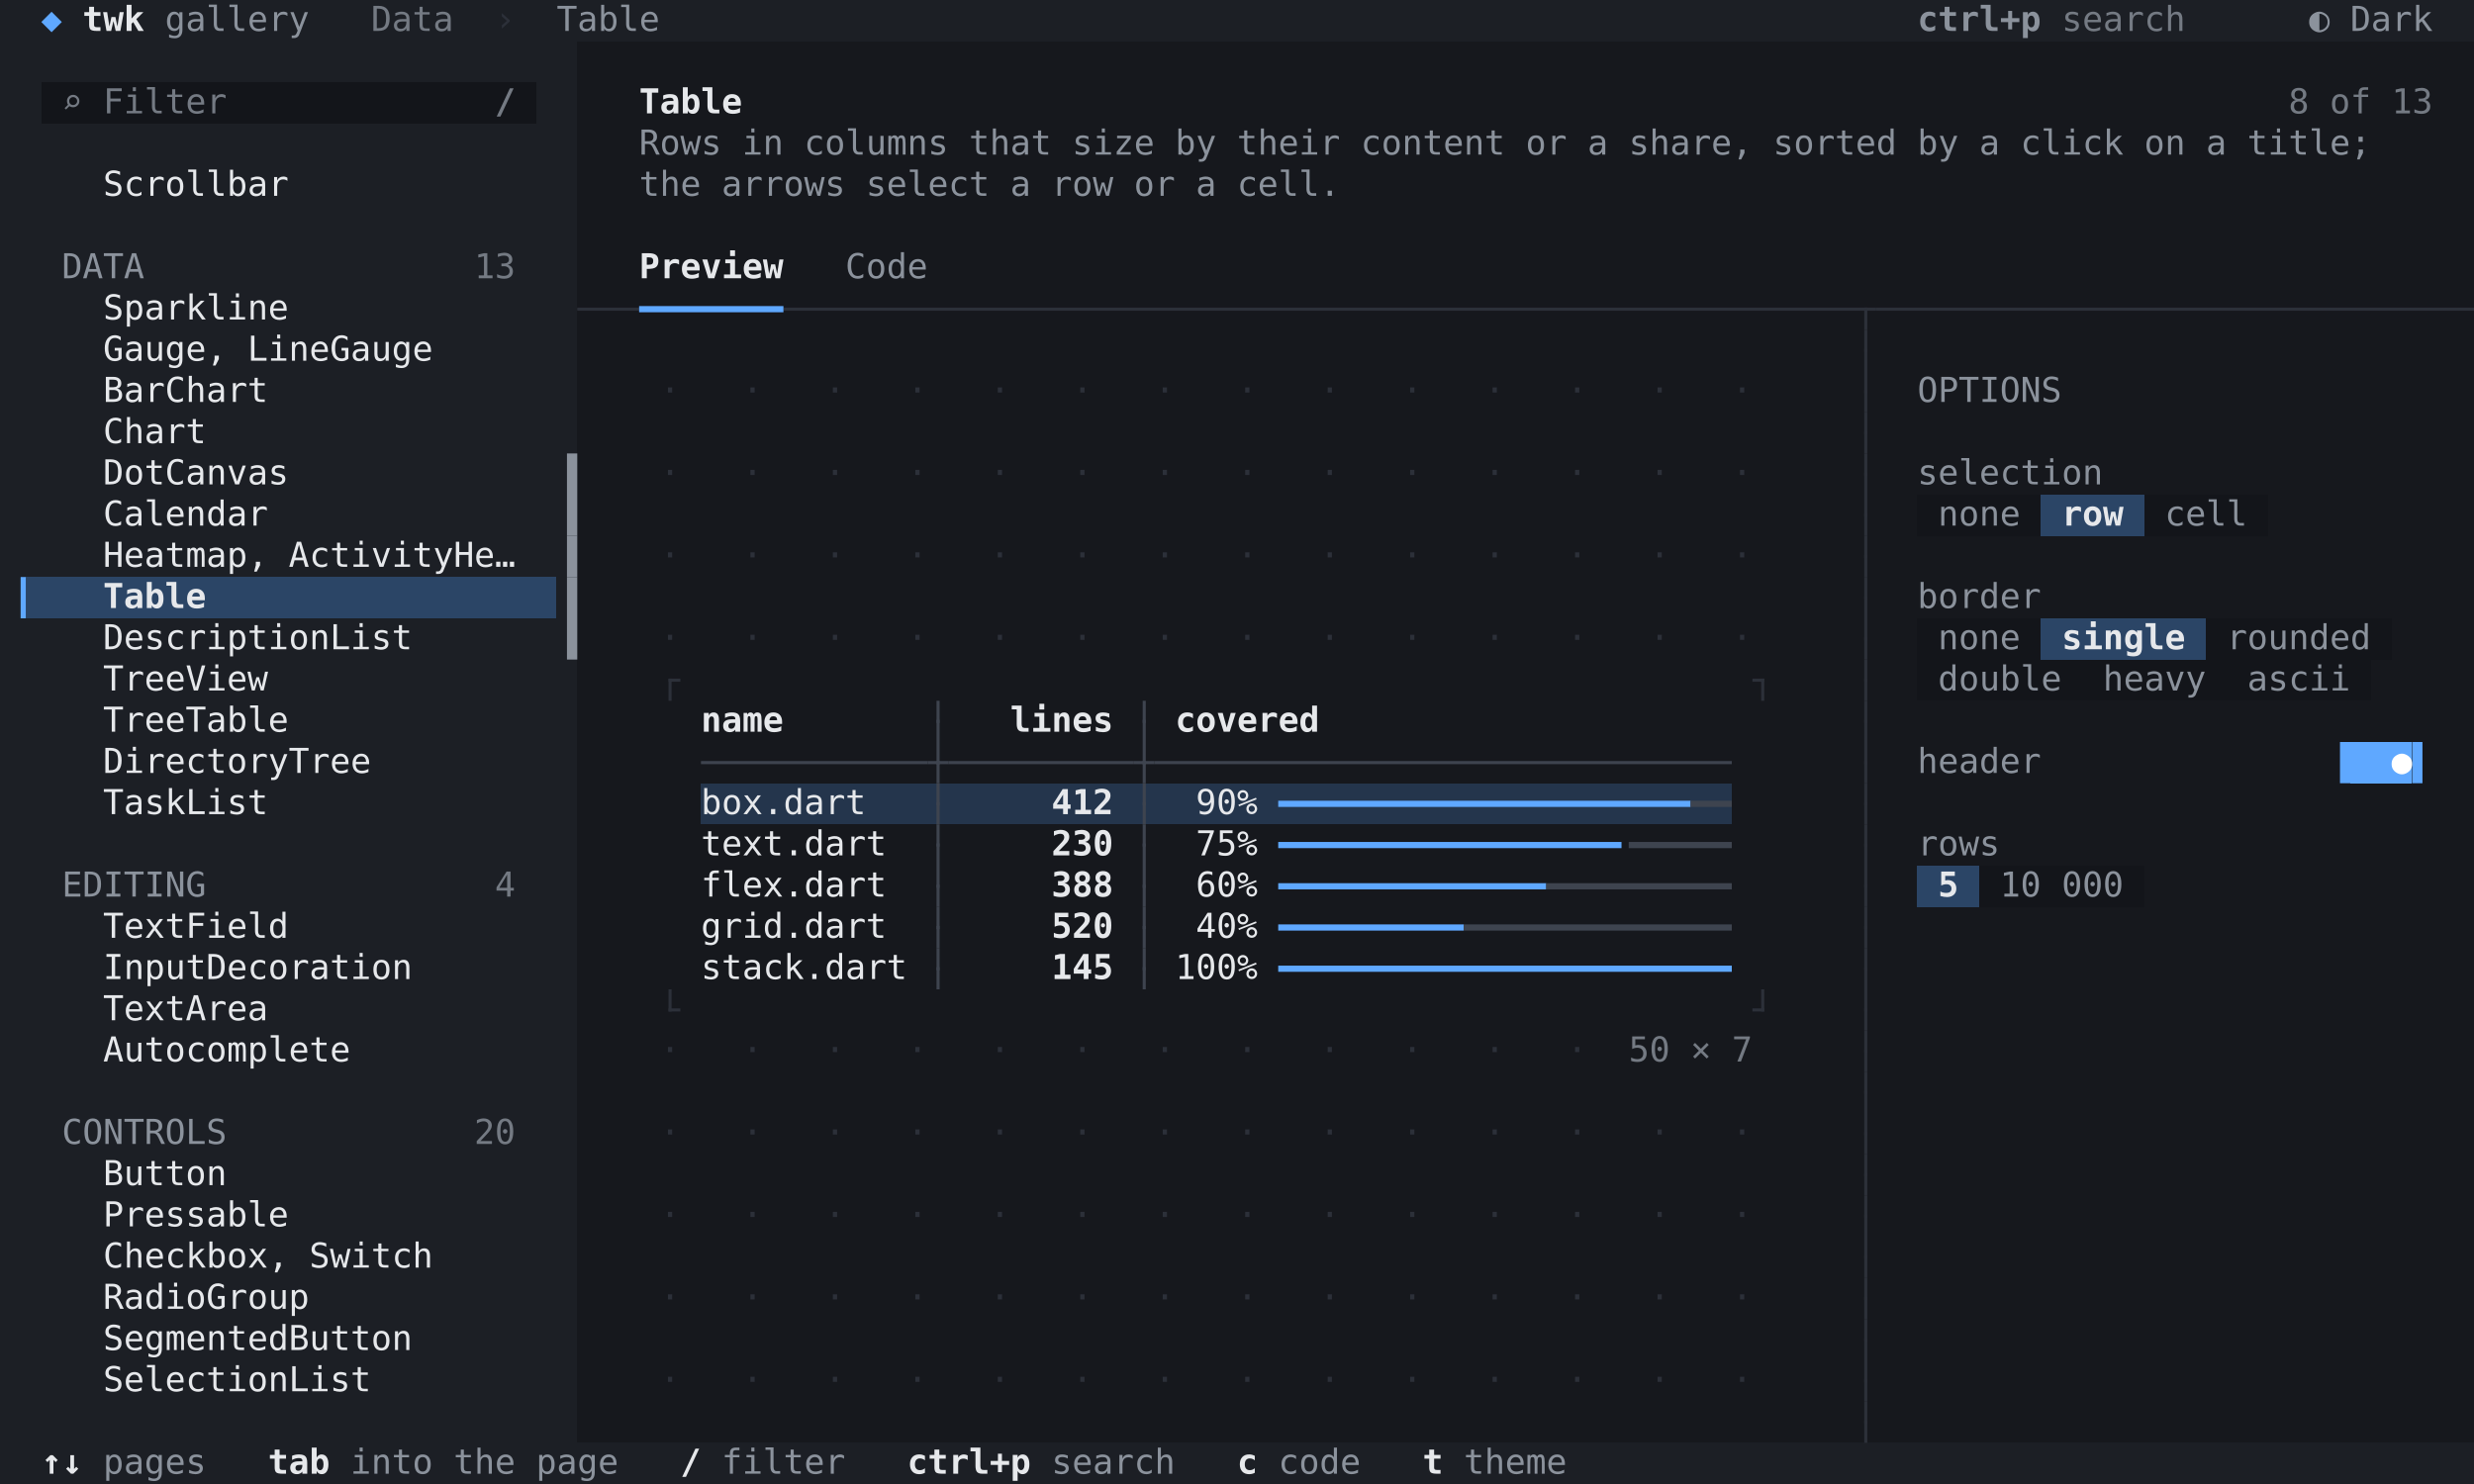
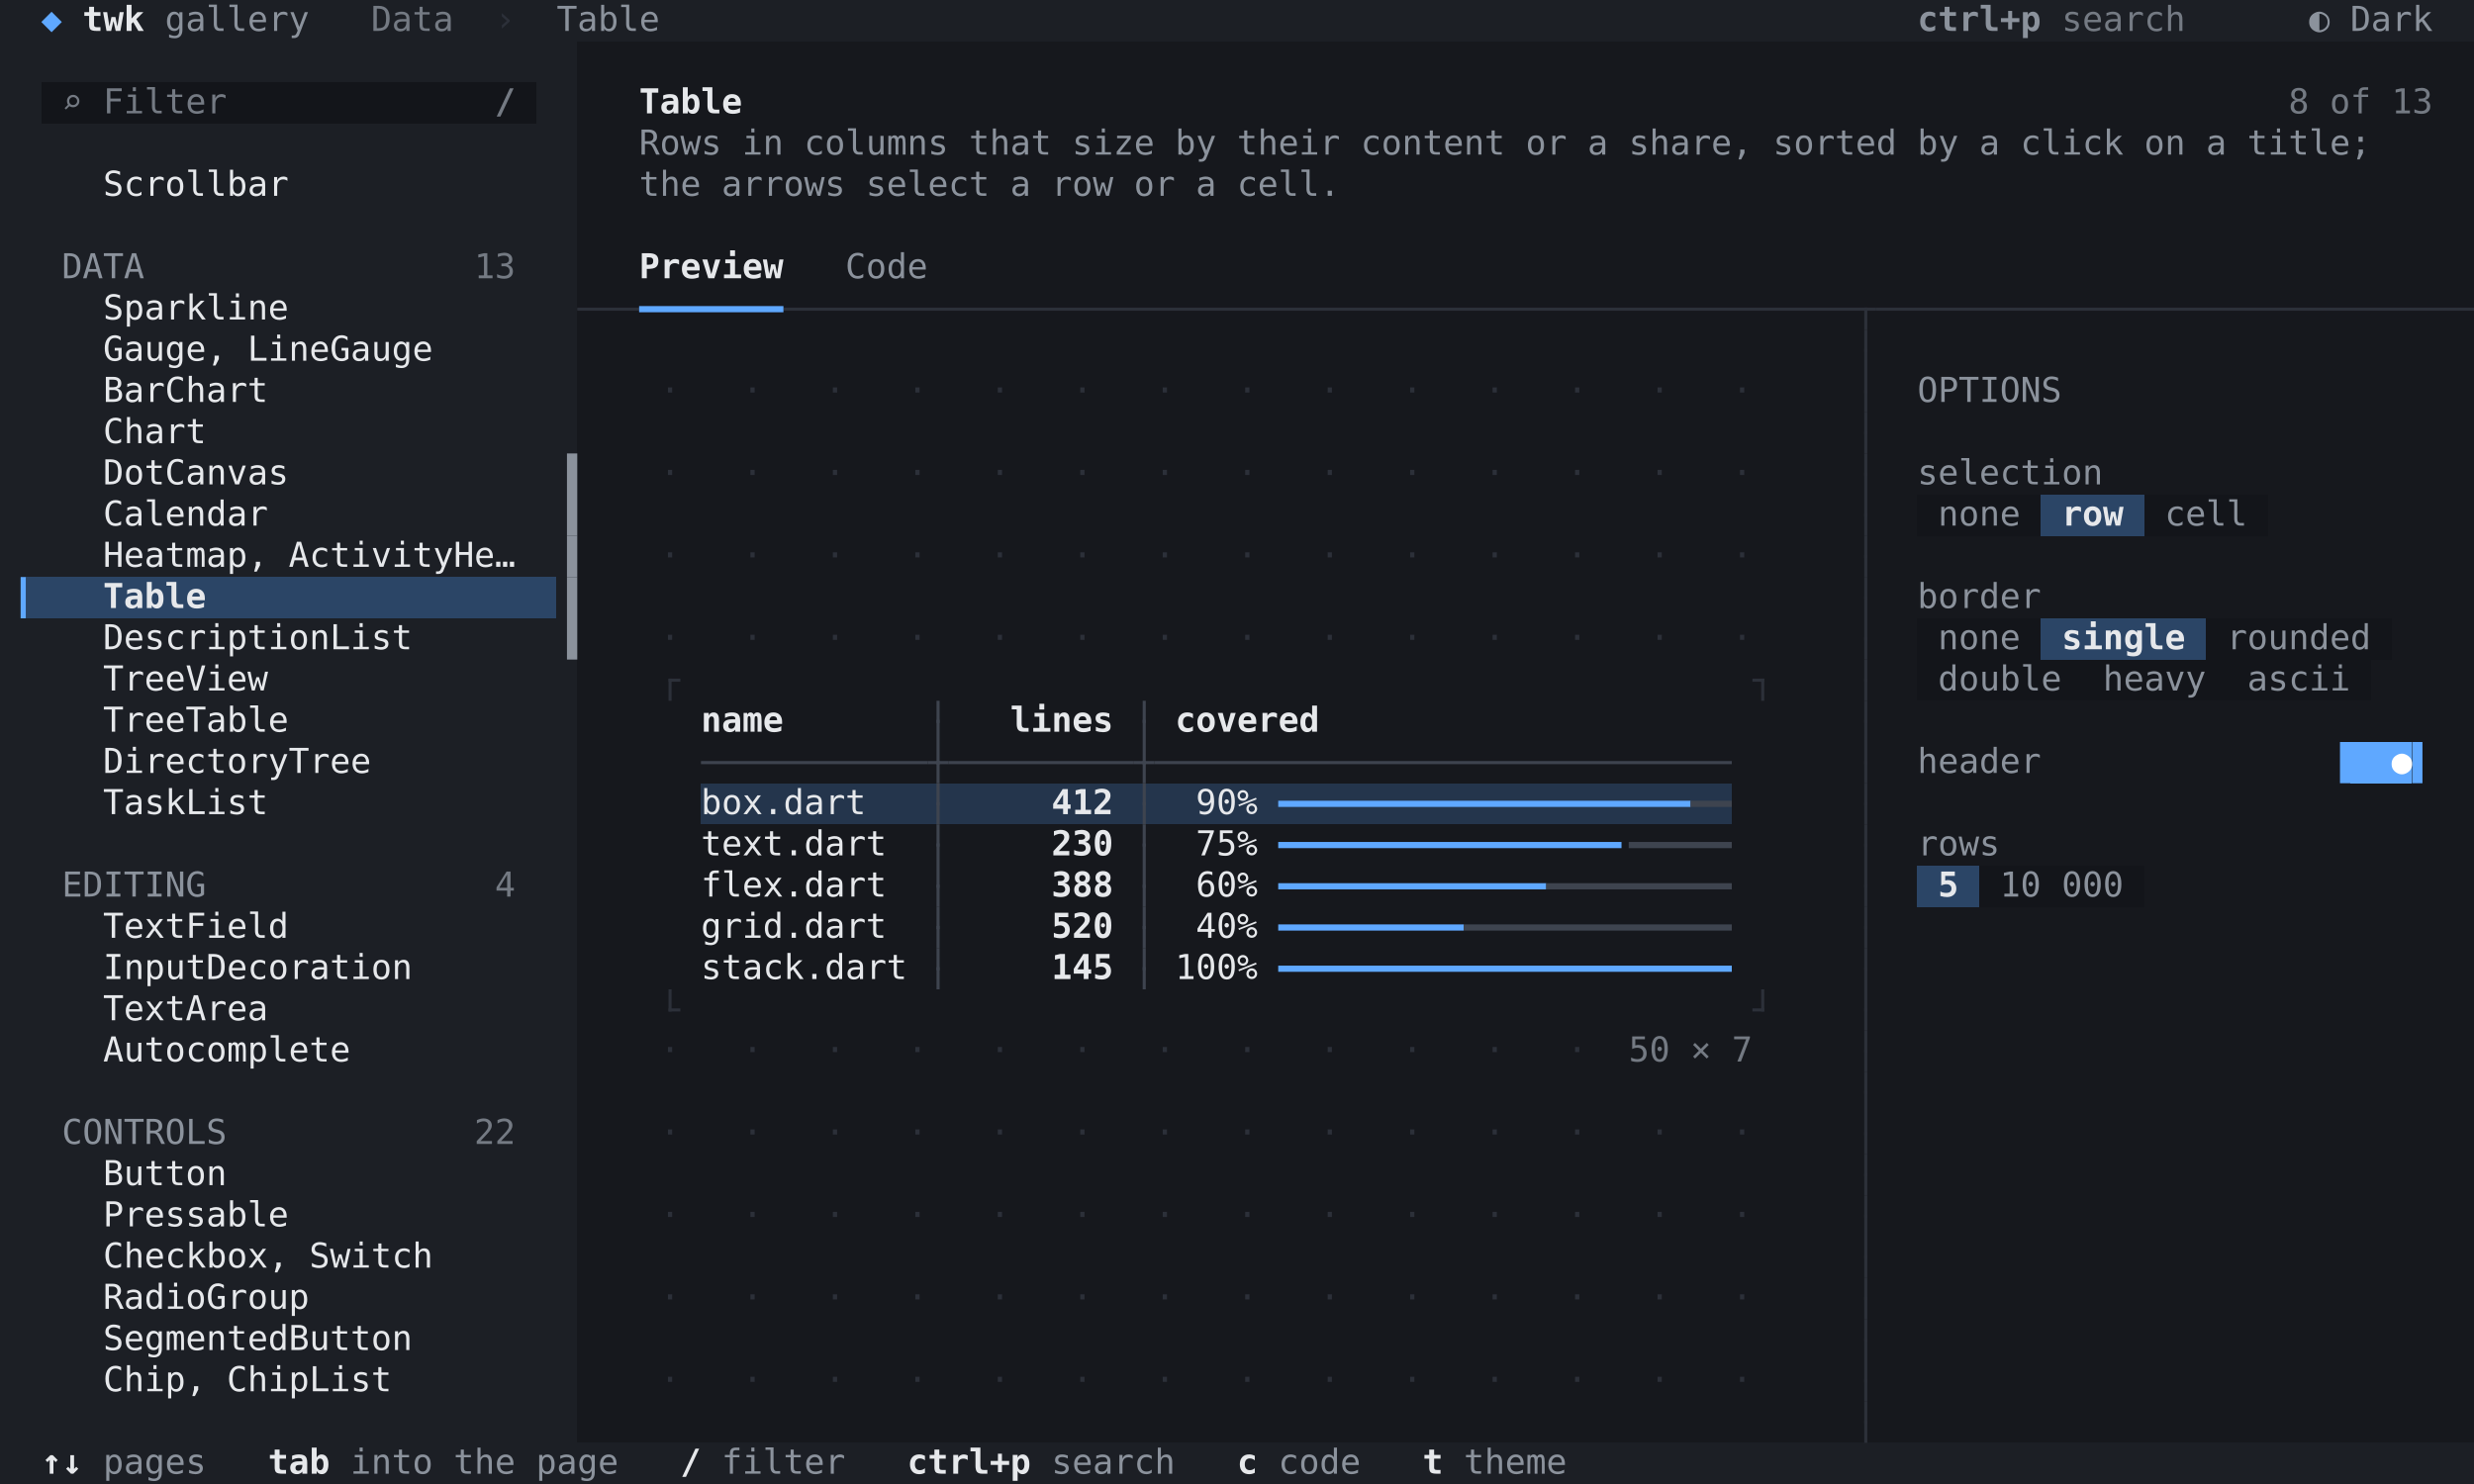
<svg xmlns="http://www.w3.org/2000/svg" width="1200" height="720" viewBox="0 0 1200 720">
  <rect width="1200" height="720" fill="#16181d" />
  <g shape-rendering="crispEdges">
    <rect x="0" y="0" width="1200" height="20" fill="#1c1f25" />
    <rect x="0" y="20" width="280" height="20" fill="#1c1f25" />
    <rect x="0" y="40" width="20" height="20" fill="#1c1f25" />
    <rect x="20" y="40" width="240" height="20" fill="#13151a" />
    <rect x="260" y="40" width="20" height="20" fill="#1c1f25" />
    <rect x="0" y="60" width="280" height="20" fill="#1c1f25" />
    <rect x="0" y="80" width="280" height="20" fill="#1c1f25" />
    <rect x="0" y="100" width="280" height="20" fill="#1c1f25" />
    <rect x="0" y="120" width="280" height="20" fill="#1c1f25" />
    <rect x="0" y="140" width="280" height="20" fill="#1c1f25" />
    <rect x="0" y="160" width="280" height="20" fill="#1c1f25" />
    <rect x="0" y="180" width="280" height="20" fill="#1c1f25" />
    <rect x="0" y="200" width="280" height="20" fill="#1c1f25" />
    <rect x="0" y="220" width="280" height="20" fill="#1c1f25" />
    <rect x="0" y="240" width="280" height="20" fill="#1c1f25" />
    <rect x="930" y="240" width="60" height="20" fill="#13151a" />
    <rect x="990" y="240" width="50" height="20" fill="#2b4566" />
    <rect x="1040" y="240" width="60" height="20" fill="#13151a" />
    <rect x="0" y="260" width="280" height="20" fill="#1c1f25" />
    <rect x="0" y="280" width="10" height="20" fill="#1c1f25" />
    <rect x="10" y="280" width="260" height="20" fill="#2b4566" />
    <rect x="270" y="280" width="10" height="20" fill="#1c1f25" />
    <rect x="0" y="300" width="280" height="20" fill="#1c1f25" />
    <rect x="930" y="300" width="60" height="20" fill="#13151a" />
    <rect x="990" y="300" width="80" height="20" fill="#2b4566" />
    <rect x="1070" y="300" width="90" height="20" fill="#13151a" />
    <rect x="0" y="320" width="280" height="20" fill="#1c1f25" />
    <rect x="930" y="320" width="220" height="20" fill="#13151a" />
    <rect x="0" y="340" width="280" height="20" fill="#1c1f25" />
    <rect x="0" y="360" width="280" height="20" fill="#1c1f25" />
    <rect x="1140" y="360" width="30" height="20" fill="#5fa8ff" />
    <rect x="0" y="380" width="280" height="20" fill="#1c1f25" />
    <rect x="340" y="380" width="500" height="20" fill="#24354c" />
    <rect x="0" y="400" width="280" height="20" fill="#1c1f25" />
    <rect x="0" y="420" width="280" height="20" fill="#1c1f25" />
    <rect x="930" y="420" width="30" height="20" fill="#2b4566" />
    <rect x="960" y="420" width="80" height="20" fill="#13151a" />
    <rect x="0" y="440" width="280" height="20" fill="#1c1f25" />
    <rect x="0" y="460" width="280" height="20" fill="#1c1f25" />
    <rect x="0" y="480" width="280" height="20" fill="#1c1f25" />
    <rect x="0" y="500" width="280" height="20" fill="#1c1f25" />
    <rect x="0" y="520" width="280" height="20" fill="#1c1f25" />
    <rect x="0" y="540" width="280" height="20" fill="#1c1f25" />
    <rect x="0" y="560" width="280" height="20" fill="#1c1f25" />
    <rect x="0" y="580" width="280" height="20" fill="#1c1f25" />
    <rect x="0" y="600" width="280" height="20" fill="#1c1f25" />
    <rect x="0" y="620" width="280" height="20" fill="#1c1f25" />
    <rect x="0" y="640" width="280" height="20" fill="#1c1f25" />
    <rect x="0" y="660" width="280" height="20" fill="#1c1f25" />
    <rect x="0" y="680" width="280" height="20" fill="#1c1f25" />
    <rect x="0" y="700" width="1200" height="20" fill="#1c1f25" />
  </g>
  <g fill="#2c3039">
    <rect x="280" y="149.25" width="30" height="1.5" />
    <rect x="380" y="149.25" width="520" height="1.5" />
    <rect x="904.25" y="149.25" width="1.5" height="10.75" />
    <rect x="900" y="149.25" width="5.75" height="1.5" />
    <rect x="904.25" y="149.25" width="5.75" height="1.5" />
    <rect x="910" y="149.25" width="290" height="1.5" />
    <rect x="904.25" y="160" width="1.5" height="10.75" />
    <rect x="904.25" y="169.25" width="1.5" height="10.75" />
    <rect x="904.25" y="180" width="1.5" height="10.75" />
    <rect x="904.25" y="189.25" width="1.5" height="10.75" />
    <rect x="904.25" y="200" width="1.5" height="10.75" />
    <rect x="904.25" y="209.25" width="1.5" height="10.75" />
    <rect x="904.25" y="220" width="1.5" height="10.75" />
    <rect x="904.25" y="229.25" width="1.5" height="10.75" />
    <rect x="904.25" y="240" width="1.5" height="10.75" />
    <rect x="904.25" y="249.25" width="1.5" height="10.75" />
    <rect x="904.25" y="260" width="1.5" height="10.75" />
    <rect x="904.25" y="269.25" width="1.5" height="10.75" />
    <rect x="904.25" y="280" width="1.5" height="10.75" />
    <rect x="904.25" y="289.25" width="1.5" height="10.75" />
    <rect x="904.25" y="300" width="1.5" height="10.75" />
    <rect x="904.25" y="309.25" width="1.5" height="10.75" />
    <rect x="324.25" y="329.25" width="1.5" height="10.75" />
    <rect x="324.25" y="329.25" width="5.75" height="1.5" />
    <rect x="854.25" y="329.25" width="1.5" height="10.75" />
    <rect x="850" y="329.25" width="5.75" height="1.5" />
    <rect x="904.25" y="320" width="1.5" height="10.75" />
    <rect x="904.25" y="329.25" width="1.5" height="10.75" />
    <rect x="904.25" y="340" width="1.5" height="10.75" />
    <rect x="904.25" y="349.25" width="1.5" height="10.75" />
    <rect x="904.25" y="360" width="1.5" height="10.75" />
    <rect x="904.25" y="369.25" width="1.5" height="10.75" />
    <rect x="904.25" y="380" width="1.5" height="10.75" />
    <rect x="904.25" y="389.25" width="1.5" height="10.75" />
    <rect x="904.25" y="400" width="1.5" height="10.75" />
    <rect x="904.25" y="409.25" width="1.5" height="10.75" />
    <rect x="904.25" y="420" width="1.5" height="10.75" />
    <rect x="904.25" y="429.25" width="1.5" height="10.75" />
    <rect x="904.25" y="440" width="1.5" height="10.75" />
    <rect x="904.25" y="449.25" width="1.5" height="10.75" />
    <rect x="904.25" y="460" width="1.5" height="10.75" />
    <rect x="904.25" y="469.25" width="1.5" height="10.75" />
    <rect x="324.25" y="480" width="1.5" height="10.75" />
    <rect x="324.25" y="489.25" width="5.75" height="1.5" />
    <rect x="854.25" y="480" width="1.5" height="10.75" />
    <rect x="850" y="489.25" width="5.75" height="1.5" />
    <rect x="904.25" y="480" width="1.5" height="10.75" />
    <rect x="904.25" y="489.25" width="1.5" height="10.75" />
    <rect x="904.25" y="500" width="1.5" height="10.75" />
    <rect x="904.25" y="509.25" width="1.5" height="10.75" />
    <rect x="904.25" y="520" width="1.5" height="10.75" />
    <rect x="904.25" y="529.25" width="1.5" height="10.75" />
    <rect x="904.25" y="540" width="1.5" height="10.75" />
    <rect x="904.25" y="549.25" width="1.5" height="10.75" />
    <rect x="904.25" y="560" width="1.5" height="10.75" />
    <rect x="904.25" y="569.25" width="1.5" height="10.75" />
    <rect x="904.25" y="580" width="1.5" height="10.75" />
    <rect x="904.25" y="589.25" width="1.5" height="10.75" />
    <rect x="904.25" y="600" width="1.5" height="10.75" />
    <rect x="904.25" y="609.25" width="1.5" height="10.75" />
    <rect x="904.25" y="620" width="1.5" height="10.75" />
    <rect x="904.25" y="629.25" width="1.5" height="10.75" />
    <rect x="904.25" y="640" width="1.5" height="10.75" />
    <rect x="904.25" y="649.25" width="1.5" height="10.75" />
    <rect x="904.25" y="660" width="1.5" height="10.75" />
    <rect x="904.25" y="669.25" width="1.5" height="10.75" />
    <rect x="904.25" y="680" width="1.5" height="10.75" />
    <rect x="904.25" y="689.25" width="1.5" height="10.75" />
  </g>
  <g fill="#5fa8ff">
    <rect x="310" y="148.5" width="70" height="3" />
    <rect x="10" y="280" width="2.5" height="20" />
    <rect x="1135" y="360" width="5" height="20" />
    <rect x="1170" y="360" width="5" height="20" />
    <rect x="620" y="388.5" width="200" height="3" />
    <rect x="620" y="408.5" width="160" height="3" />
    <rect x="780" y="408.5" width="6.5" height="3" />
    <rect x="620" y="428.5" width="130" height="3" />
    <rect x="620" y="448.5" width="90" height="3" />
    <rect x="620" y="468.5" width="220" height="3" />
  </g>
  <g fill="#8b929c">
    <rect x="275" y="220" width="5" height="20" />
    <rect x="275" y="240" width="5" height="20" />
    <rect x="275" y="260" width="5" height="20" />
    <rect x="275" y="280" width="5" height="20" />
    <rect x="275" y="300" width="5" height="20" />
  </g>
  <g fill="#3e444f">
    <rect x="454.25" y="340" width="1.5" height="10.75" />
    <rect x="454.25" y="349.25" width="1.5" height="10.75" />
    <rect x="554.25" y="340" width="1.5" height="10.75" />
    <rect x="554.25" y="349.25" width="1.5" height="10.75" />
    <rect x="340" y="369.25" width="110" height="1.5" />
    <rect x="454.25" y="360" width="1.5" height="10.75" />
    <rect x="454.25" y="369.25" width="1.5" height="10.75" />
    <rect x="450" y="369.25" width="5.75" height="1.5" />
    <rect x="454.25" y="369.25" width="5.75" height="1.5" />
    <rect x="460" y="369.25" width="90" height="1.5" />
    <rect x="554.25" y="360" width="1.5" height="10.75" />
    <rect x="554.25" y="369.25" width="1.5" height="10.75" />
    <rect x="550" y="369.25" width="5.75" height="1.5" />
    <rect x="554.25" y="369.25" width="5.75" height="1.5" />
    <rect x="560" y="369.25" width="280" height="1.5" />
    <rect x="454.25" y="380" width="1.5" height="10.75" />
    <rect x="454.25" y="389.25" width="1.5" height="10.75" />
    <rect x="554.25" y="380" width="1.5" height="10.75" />
    <rect x="554.25" y="389.25" width="1.5" height="10.75" />
    <rect x="820" y="388.5" width="20" height="3" />
    <rect x="454.25" y="400" width="1.5" height="10.75" />
    <rect x="454.25" y="409.25" width="1.5" height="10.75" />
    <rect x="554.25" y="400" width="1.5" height="10.75" />
    <rect x="554.25" y="409.25" width="1.5" height="10.75" />
    <rect x="790" y="408.5" width="50" height="3" />
    <rect x="454.25" y="420" width="1.5" height="10.75" />
    <rect x="454.25" y="429.25" width="1.5" height="10.75" />
    <rect x="554.25" y="420" width="1.5" height="10.75" />
    <rect x="554.25" y="429.25" width="1.5" height="10.75" />
    <rect x="750" y="428.5" width="90" height="3" />
    <rect x="454.25" y="440" width="1.5" height="10.75" />
    <rect x="454.25" y="449.25" width="1.5" height="10.75" />
    <rect x="554.25" y="440" width="1.5" height="10.75" />
    <rect x="554.25" y="449.25" width="1.5" height="10.75" />
    <rect x="710" y="448.5" width="130" height="3" />
    <rect x="454.25" y="460" width="1.5" height="10.75" />
    <rect x="454.25" y="469.25" width="1.5" height="10.75" />
    <rect x="554.25" y="460" width="1.5" height="10.75" />
    <rect x="554.25" y="469.25" width="1.5" height="10.75" />
  </g>
  <g font-family="monospace" font-size="16.67" fill="#e6e8eb">
    <g fill="#5fa8ff">
      <text x="20" y="15">◆</text>
    </g>
    <g font-weight="bold">
      <text x="40" y="15">t</text>
      <text x="50" y="15">w</text>
      <text x="60" y="15">k</text>
    </g>
    <g fill="#8b929c">
      <text x="80" y="15">g</text>
      <text x="90" y="15">a</text>
      <text x="100" y="15">l</text>
      <text x="110" y="15">l</text>
      <text x="120" y="15">e</text>
      <text x="130" y="15">r</text>
      <text x="140" y="15">y</text>
    </g>
    <g fill="#747a83">
      <text x="180" y="15">D</text>
      <text x="190" y="15">a</text>
      <text x="200" y="15">t</text>
      <text x="210" y="15">a</text>
    </g>
    <g fill="#2c3039">
      <text x="240" y="15">›</text>
    </g>
    <g fill="#8b929c">
      <text x="270" y="15">T</text>
      <text x="280" y="15">a</text>
      <text x="290" y="15">b</text>
      <text x="300" y="15">l</text>
      <text x="310" y="15">e</text>
    </g>
    <g fill="#8b929c" font-weight="bold">
      <text x="930" y="15">c</text>
      <text x="940" y="15">t</text>
      <text x="950" y="15">r</text>
      <text x="960" y="15">l</text>
      <text x="970" y="15">+</text>
      <text x="980" y="15">p</text>
    </g>
    <g fill="#747a83">
      <text x="1000" y="15">s</text>
      <text x="1010" y="15">e</text>
      <text x="1020" y="15">a</text>
      <text x="1030" y="15">r</text>
      <text x="1040" y="15">c</text>
      <text x="1050" y="15">h</text>
    </g>
    <g fill="#8b929c">
      <text x="1120" y="15">◐</text>
    </g>
    <g fill="#8b929c">
      <text x="1140" y="15">D</text>
      <text x="1150" y="15">a</text>
      <text x="1160" y="15">r</text>
      <text x="1170" y="15">k</text>
    </g>
    <g fill="#747a83">
      <text x="30" y="55">⌕</text>
    </g>
    <g fill="#747a83">
      <text x="50" y="55">F</text>
      <text x="60" y="55">i</text>
      <text x="70" y="55">l</text>
      <text x="80" y="55">t</text>
      <text x="90" y="55">e</text>
      <text x="100" y="55">r</text>
    </g>
    <g fill="#747a83" font-weight="bold">
      <text x="240" y="55">/</text>
    </g>
    <g font-weight="bold">
      <text x="310" y="55">T</text>
      <text x="320" y="55">a</text>
      <text x="330" y="55">b</text>
      <text x="340" y="55">l</text>
      <text x="350" y="55">e</text>
    </g>
    <g fill="#747a83">
      <text x="1110" y="55">8</text>
    </g>
    <g fill="#747a83">
      <text x="1130" y="55">o</text>
      <text x="1140" y="55">f</text>
    </g>
    <g fill="#747a83">
      <text x="1160" y="55">1</text>
      <text x="1170" y="55">3</text>
    </g>
    <g fill="#8b929c">
      <text x="310" y="75">R</text>
      <text x="320" y="75">o</text>
      <text x="330" y="75">w</text>
      <text x="340" y="75">s</text>
    </g>
    <g fill="#8b929c">
      <text x="360" y="75">i</text>
      <text x="370" y="75">n</text>
    </g>
    <g fill="#8b929c">
      <text x="390" y="75">c</text>
      <text x="400" y="75">o</text>
      <text x="410" y="75">l</text>
      <text x="420" y="75">u</text>
      <text x="430" y="75">m</text>
      <text x="440" y="75">n</text>
      <text x="450" y="75">s</text>
    </g>
    <g fill="#8b929c">
      <text x="470" y="75">t</text>
      <text x="480" y="75">h</text>
      <text x="490" y="75">a</text>
      <text x="500" y="75">t</text>
    </g>
    <g fill="#8b929c">
      <text x="520" y="75">s</text>
      <text x="530" y="75">i</text>
      <text x="540" y="75">z</text>
      <text x="550" y="75">e</text>
    </g>
    <g fill="#8b929c">
      <text x="570" y="75">b</text>
      <text x="580" y="75">y</text>
    </g>
    <g fill="#8b929c">
      <text x="600" y="75">t</text>
      <text x="610" y="75">h</text>
      <text x="620" y="75">e</text>
      <text x="630" y="75">i</text>
      <text x="640" y="75">r</text>
    </g>
    <g fill="#8b929c">
      <text x="660" y="75">c</text>
      <text x="670" y="75">o</text>
      <text x="680" y="75">n</text>
      <text x="690" y="75">t</text>
      <text x="700" y="75">e</text>
      <text x="710" y="75">n</text>
      <text x="720" y="75">t</text>
    </g>
    <g fill="#8b929c">
      <text x="740" y="75">o</text>
      <text x="750" y="75">r</text>
    </g>
    <g fill="#8b929c">
      <text x="770" y="75">a</text>
    </g>
    <g fill="#8b929c">
      <text x="790" y="75">s</text>
      <text x="800" y="75">h</text>
      <text x="810" y="75">a</text>
      <text x="820" y="75">r</text>
      <text x="830" y="75">e</text>
      <text x="840" y="75">,</text>
    </g>
    <g fill="#8b929c">
      <text x="860" y="75">s</text>
      <text x="870" y="75">o</text>
      <text x="880" y="75">r</text>
      <text x="890" y="75">t</text>
      <text x="900" y="75">e</text>
      <text x="910" y="75">d</text>
    </g>
    <g fill="#8b929c">
      <text x="930" y="75">b</text>
      <text x="940" y="75">y</text>
    </g>
    <g fill="#8b929c">
      <text x="960" y="75">a</text>
    </g>
    <g fill="#8b929c">
      <text x="980" y="75">c</text>
      <text x="990" y="75">l</text>
      <text x="1000" y="75">i</text>
      <text x="1010" y="75">c</text>
      <text x="1020" y="75">k</text>
    </g>
    <g fill="#8b929c">
      <text x="1040" y="75">o</text>
      <text x="1050" y="75">n</text>
    </g>
    <g fill="#8b929c">
      <text x="1070" y="75">a</text>
    </g>
    <g fill="#8b929c">
      <text x="1090" y="75">t</text>
      <text x="1100" y="75">i</text>
      <text x="1110" y="75">t</text>
      <text x="1120" y="75">l</text>
      <text x="1130" y="75">e</text>
      <text x="1140" y="75">;</text>
    </g>
    <g>
      <text x="50" y="95">S</text>
      <text x="60" y="95">c</text>
      <text x="70" y="95">r</text>
      <text x="80" y="95">o</text>
      <text x="90" y="95">l</text>
      <text x="100" y="95">l</text>
      <text x="110" y="95">b</text>
      <text x="120" y="95">a</text>
      <text x="130" y="95">r</text>
    </g>
    <g fill="#8b929c">
      <text x="310" y="95">t</text>
      <text x="320" y="95">h</text>
      <text x="330" y="95">e</text>
    </g>
    <g fill="#8b929c">
      <text x="350" y="95">a</text>
      <text x="360" y="95">r</text>
      <text x="370" y="95">r</text>
      <text x="380" y="95">o</text>
      <text x="390" y="95">w</text>
      <text x="400" y="95">s</text>
    </g>
    <g fill="#8b929c">
      <text x="420" y="95">s</text>
      <text x="430" y="95">e</text>
      <text x="440" y="95">l</text>
      <text x="450" y="95">e</text>
      <text x="460" y="95">c</text>
      <text x="470" y="95">t</text>
    </g>
    <g fill="#8b929c">
      <text x="490" y="95">a</text>
    </g>
    <g fill="#8b929c">
      <text x="510" y="95">r</text>
      <text x="520" y="95">o</text>
      <text x="530" y="95">w</text>
    </g>
    <g fill="#8b929c">
      <text x="550" y="95">o</text>
      <text x="560" y="95">r</text>
    </g>
    <g fill="#8b929c">
      <text x="580" y="95">a</text>
    </g>
    <g fill="#8b929c">
      <text x="600" y="95">c</text>
      <text x="610" y="95">e</text>
      <text x="620" y="95">l</text>
      <text x="630" y="95">l</text>
      <text x="640" y="95">.</text>
    </g>
    <g fill="#8b929c">
      <text x="30" y="135">D</text>
      <text x="40" y="135">A</text>
      <text x="50" y="135">T</text>
      <text x="60" y="135">A</text>
    </g>
    <g fill="#747a83">
      <text x="230" y="135">1</text>
      <text x="240" y="135">3</text>
    </g>
    <g font-weight="bold">
      <text x="310" y="135">P</text>
      <text x="320" y="135">r</text>
      <text x="330" y="135">e</text>
      <text x="340" y="135">v</text>
      <text x="350" y="135">i</text>
      <text x="360" y="135">e</text>
      <text x="370" y="135">w</text>
    </g>
    <g fill="#8b929c">
      <text x="410" y="135">C</text>
      <text x="420" y="135">o</text>
      <text x="430" y="135">d</text>
      <text x="440" y="135">e</text>
    </g>
    <g>
      <text x="50" y="155">S</text>
      <text x="60" y="155">p</text>
      <text x="70" y="155">a</text>
      <text x="80" y="155">r</text>
      <text x="90" y="155">k</text>
      <text x="100" y="155">l</text>
      <text x="110" y="155">i</text>
      <text x="120" y="155">n</text>
      <text x="130" y="155">e</text>
    </g>
    <g>
      <text x="50" y="175">G</text>
      <text x="60" y="175">a</text>
      <text x="70" y="175">u</text>
      <text x="80" y="175">g</text>
      <text x="90" y="175">e</text>
      <text x="100" y="175">,</text>
      <text x="120" y="175">L</text>
      <text x="130" y="175">i</text>
      <text x="140" y="175">n</text>
      <text x="150" y="175">e</text>
      <text x="160" y="175">G</text>
      <text x="170" y="175">a</text>
      <text x="180" y="175">u</text>
      <text x="190" y="175">g</text>
      <text x="200" y="175">e</text>
    </g>
    <g>
      <text x="50" y="195">B</text>
      <text x="60" y="195">a</text>
      <text x="70" y="195">r</text>
      <text x="80" y="195">C</text>
      <text x="90" y="195">h</text>
      <text x="100" y="195">a</text>
      <text x="110" y="195">r</text>
      <text x="120" y="195">t</text>
    </g>
    <g fill="#2c3039">
      <text x="320" y="195">·</text>
    </g>
    <g fill="#2c3039">
      <text x="360" y="195">·</text>
    </g>
    <g fill="#2c3039">
      <text x="400" y="195">·</text>
    </g>
    <g fill="#2c3039">
      <text x="440" y="195">·</text>
    </g>
    <g fill="#2c3039">
      <text x="480" y="195">·</text>
    </g>
    <g fill="#2c3039">
      <text x="520" y="195">·</text>
    </g>
    <g fill="#2c3039">
      <text x="560" y="195">·</text>
    </g>
    <g fill="#2c3039">
      <text x="600" y="195">·</text>
    </g>
    <g fill="#2c3039">
      <text x="640" y="195">·</text>
    </g>
    <g fill="#2c3039">
      <text x="680" y="195">·</text>
    </g>
    <g fill="#2c3039">
      <text x="720" y="195">·</text>
    </g>
    <g fill="#2c3039">
      <text x="760" y="195">·</text>
    </g>
    <g fill="#2c3039">
      <text x="800" y="195">·</text>
    </g>
    <g fill="#2c3039">
      <text x="840" y="195">·</text>
    </g>
    <g fill="#8b929c">
      <text x="930" y="195">O</text>
      <text x="940" y="195">P</text>
      <text x="950" y="195">T</text>
      <text x="960" y="195">I</text>
      <text x="970" y="195">O</text>
      <text x="980" y="195">N</text>
      <text x="990" y="195">S</text>
    </g>
    <g>
      <text x="50" y="215">C</text>
      <text x="60" y="215">h</text>
      <text x="70" y="215">a</text>
      <text x="80" y="215">r</text>
      <text x="90" y="215">t</text>
    </g>
    <g>
      <text x="50" y="235">D</text>
      <text x="60" y="235">o</text>
      <text x="70" y="235">t</text>
      <text x="80" y="235">C</text>
      <text x="90" y="235">a</text>
      <text x="100" y="235">n</text>
      <text x="110" y="235">v</text>
      <text x="120" y="235">a</text>
      <text x="130" y="235">s</text>
    </g>
    <g fill="#2c3039">
      <text x="320" y="235">·</text>
    </g>
    <g fill="#2c3039">
      <text x="360" y="235">·</text>
    </g>
    <g fill="#2c3039">
      <text x="400" y="235">·</text>
    </g>
    <g fill="#2c3039">
      <text x="440" y="235">·</text>
    </g>
    <g fill="#2c3039">
      <text x="480" y="235">·</text>
    </g>
    <g fill="#2c3039">
      <text x="520" y="235">·</text>
    </g>
    <g fill="#2c3039">
      <text x="560" y="235">·</text>
    </g>
    <g fill="#2c3039">
      <text x="600" y="235">·</text>
    </g>
    <g fill="#2c3039">
      <text x="640" y="235">·</text>
    </g>
    <g fill="#2c3039">
      <text x="680" y="235">·</text>
    </g>
    <g fill="#2c3039">
      <text x="720" y="235">·</text>
    </g>
    <g fill="#2c3039">
      <text x="760" y="235">·</text>
    </g>
    <g fill="#2c3039">
      <text x="800" y="235">·</text>
    </g>
    <g fill="#2c3039">
      <text x="840" y="235">·</text>
    </g>
    <g fill="#8b929c">
      <text x="930" y="235">s</text>
      <text x="940" y="235">e</text>
      <text x="950" y="235">l</text>
      <text x="960" y="235">e</text>
      <text x="970" y="235">c</text>
      <text x="980" y="235">t</text>
      <text x="990" y="235">i</text>
      <text x="1000" y="235">o</text>
      <text x="1010" y="235">n</text>
    </g>
    <g>
      <text x="50" y="255">C</text>
      <text x="60" y="255">a</text>
      <text x="70" y="255">l</text>
      <text x="80" y="255">e</text>
      <text x="90" y="255">n</text>
      <text x="100" y="255">d</text>
      <text x="110" y="255">a</text>
      <text x="120" y="255">r</text>
    </g>
    <g fill="#8b929c">
      <text x="940" y="255">n</text>
      <text x="950" y="255">o</text>
      <text x="960" y="255">n</text>
      <text x="970" y="255">e</text>
    </g>
    <g font-weight="bold">
      <text x="1000" y="255">r</text>
      <text x="1010" y="255">o</text>
      <text x="1020" y="255">w</text>
    </g>
    <g fill="#8b929c">
      <text x="1050" y="255">c</text>
      <text x="1060" y="255">e</text>
      <text x="1070" y="255">l</text>
      <text x="1080" y="255">l</text>
    </g>
    <g>
      <text x="50" y="275">H</text>
      <text x="60" y="275">e</text>
      <text x="70" y="275">a</text>
      <text x="80" y="275">t</text>
      <text x="90" y="275">m</text>
      <text x="100" y="275">a</text>
      <text x="110" y="275">p</text>
      <text x="120" y="275">,</text>
      <text x="140" y="275">A</text>
      <text x="150" y="275">c</text>
      <text x="160" y="275">t</text>
      <text x="170" y="275">i</text>
      <text x="180" y="275">v</text>
      <text x="190" y="275">i</text>
      <text x="200" y="275">t</text>
      <text x="210" y="275">y</text>
      <text x="220" y="275">H</text>
      <text x="230" y="275">e</text>
      <text x="240" y="275">…</text>
    </g>
    <g fill="#2c3039">
      <text x="320" y="275">·</text>
    </g>
    <g fill="#2c3039">
      <text x="360" y="275">·</text>
    </g>
    <g fill="#2c3039">
      <text x="400" y="275">·</text>
    </g>
    <g fill="#2c3039">
      <text x="440" y="275">·</text>
    </g>
    <g fill="#2c3039">
      <text x="480" y="275">·</text>
    </g>
    <g fill="#2c3039">
      <text x="520" y="275">·</text>
    </g>
    <g fill="#2c3039">
      <text x="560" y="275">·</text>
    </g>
    <g fill="#2c3039">
      <text x="600" y="275">·</text>
    </g>
    <g fill="#2c3039">
      <text x="640" y="275">·</text>
    </g>
    <g fill="#2c3039">
      <text x="680" y="275">·</text>
    </g>
    <g fill="#2c3039">
      <text x="720" y="275">·</text>
    </g>
    <g fill="#2c3039">
      <text x="760" y="275">·</text>
    </g>
    <g fill="#2c3039">
      <text x="800" y="275">·</text>
    </g>
    <g fill="#2c3039">
      <text x="840" y="275">·</text>
    </g>
    <g font-weight="bold">
      <text x="50" y="295">T</text>
      <text x="60" y="295">a</text>
      <text x="70" y="295">b</text>
      <text x="80" y="295">l</text>
      <text x="90" y="295">e</text>
    </g>
    <g fill="#8b929c">
      <text x="930" y="295">b</text>
      <text x="940" y="295">o</text>
      <text x="950" y="295">r</text>
      <text x="960" y="295">d</text>
      <text x="970" y="295">e</text>
      <text x="980" y="295">r</text>
    </g>
    <g>
      <text x="50" y="315">D</text>
      <text x="60" y="315">e</text>
      <text x="70" y="315">s</text>
      <text x="80" y="315">c</text>
      <text x="90" y="315">r</text>
      <text x="100" y="315">i</text>
      <text x="110" y="315">p</text>
      <text x="120" y="315">t</text>
      <text x="130" y="315">i</text>
      <text x="140" y="315">o</text>
      <text x="150" y="315">n</text>
      <text x="160" y="315">L</text>
      <text x="170" y="315">i</text>
      <text x="180" y="315">s</text>
      <text x="190" y="315">t</text>
    </g>
    <g fill="#2c3039">
      <text x="320" y="315">·</text>
    </g>
    <g fill="#2c3039">
      <text x="360" y="315">·</text>
    </g>
    <g fill="#2c3039">
      <text x="400" y="315">·</text>
    </g>
    <g fill="#2c3039">
      <text x="440" y="315">·</text>
    </g>
    <g fill="#2c3039">
      <text x="480" y="315">·</text>
    </g>
    <g fill="#2c3039">
      <text x="520" y="315">·</text>
    </g>
    <g fill="#2c3039">
      <text x="560" y="315">·</text>
    </g>
    <g fill="#2c3039">
      <text x="600" y="315">·</text>
    </g>
    <g fill="#2c3039">
      <text x="640" y="315">·</text>
    </g>
    <g fill="#2c3039">
      <text x="680" y="315">·</text>
    </g>
    <g fill="#2c3039">
      <text x="720" y="315">·</text>
    </g>
    <g fill="#2c3039">
      <text x="760" y="315">·</text>
    </g>
    <g fill="#2c3039">
      <text x="800" y="315">·</text>
    </g>
    <g fill="#2c3039">
      <text x="840" y="315">·</text>
    </g>
    <g fill="#8b929c">
      <text x="940" y="315">n</text>
      <text x="950" y="315">o</text>
      <text x="960" y="315">n</text>
      <text x="970" y="315">e</text>
    </g>
    <g font-weight="bold">
      <text x="1000" y="315">s</text>
      <text x="1010" y="315">i</text>
      <text x="1020" y="315">n</text>
      <text x="1030" y="315">g</text>
      <text x="1040" y="315">l</text>
      <text x="1050" y="315">e</text>
    </g>
    <g fill="#8b929c">
      <text x="1080" y="315">r</text>
      <text x="1090" y="315">o</text>
      <text x="1100" y="315">u</text>
      <text x="1110" y="315">n</text>
      <text x="1120" y="315">d</text>
      <text x="1130" y="315">e</text>
      <text x="1140" y="315">d</text>
    </g>
    <g>
      <text x="50" y="335">T</text>
      <text x="60" y="335">r</text>
      <text x="70" y="335">e</text>
      <text x="80" y="335">e</text>
      <text x="90" y="335">V</text>
      <text x="100" y="335">i</text>
      <text x="110" y="335">e</text>
      <text x="120" y="335">w</text>
    </g>
    <g fill="#8b929c">
      <text x="940" y="335">d</text>
      <text x="950" y="335">o</text>
      <text x="960" y="335">u</text>
      <text x="970" y="335">b</text>
      <text x="980" y="335">l</text>
      <text x="990" y="335">e</text>
    </g>
    <g fill="#8b929c">
      <text x="1020" y="335">h</text>
      <text x="1030" y="335">e</text>
      <text x="1040" y="335">a</text>
      <text x="1050" y="335">v</text>
      <text x="1060" y="335">y</text>
    </g>
    <g fill="#8b929c">
      <text x="1090" y="335">a</text>
      <text x="1100" y="335">s</text>
      <text x="1110" y="335">c</text>
      <text x="1120" y="335">i</text>
      <text x="1130" y="335">i</text>
    </g>
    <g>
      <text x="50" y="355">T</text>
      <text x="60" y="355">r</text>
      <text x="70" y="355">e</text>
      <text x="80" y="355">e</text>
      <text x="90" y="355">T</text>
      <text x="100" y="355">a</text>
      <text x="110" y="355">b</text>
      <text x="120" y="355">l</text>
      <text x="130" y="355">e</text>
    </g>
    <g font-weight="bold">
      <text x="340" y="355">n</text>
      <text x="350" y="355">a</text>
      <text x="360" y="355">m</text>
      <text x="370" y="355">e</text>
    </g>
    <g font-weight="bold">
      <text x="490" y="355">l</text>
      <text x="500" y="355">i</text>
      <text x="510" y="355">n</text>
      <text x="520" y="355">e</text>
      <text x="530" y="355">s</text>
    </g>
    <g font-weight="bold">
      <text x="570" y="355">c</text>
      <text x="580" y="355">o</text>
      <text x="590" y="355">v</text>
      <text x="600" y="355">e</text>
      <text x="610" y="355">r</text>
      <text x="620" y="355">e</text>
      <text x="630" y="355">d</text>
    </g>
    <g>
      <text x="50" y="375">D</text>
      <text x="60" y="375">i</text>
      <text x="70" y="375">r</text>
      <text x="80" y="375">e</text>
      <text x="90" y="375">c</text>
      <text x="100" y="375">t</text>
      <text x="110" y="375">o</text>
      <text x="120" y="375">r</text>
      <text x="130" y="375">y</text>
      <text x="140" y="375">T</text>
      <text x="150" y="375">r</text>
      <text x="160" y="375">e</text>
      <text x="170" y="375">e</text>
    </g>
    <g fill="#8b929c">
      <text x="930" y="375">h</text>
      <text x="940" y="375">e</text>
      <text x="950" y="375">a</text>
      <text x="960" y="375">d</text>
      <text x="970" y="375">e</text>
      <text x="980" y="375">r</text>
    </g>
    <g fill="#ffffff">
      <text x="1160" y="375">●</text>
    </g>
    <g>
      <text x="50" y="395">T</text>
      <text x="60" y="395">a</text>
      <text x="70" y="395">s</text>
      <text x="80" y="395">k</text>
      <text x="90" y="395">L</text>
      <text x="100" y="395">i</text>
      <text x="110" y="395">s</text>
      <text x="120" y="395">t</text>
      <text x="340" y="395">b</text>
      <text x="350" y="395">o</text>
      <text x="360" y="395">x</text>
      <text x="370" y="395">.</text>
      <text x="380" y="395">d</text>
      <text x="390" y="395">a</text>
      <text x="400" y="395">r</text>
      <text x="410" y="395">t</text>
    </g>
    <g font-weight="bold">
      <text x="510" y="395">4</text>
      <text x="520" y="395">1</text>
      <text x="530" y="395">2</text>
    </g>
    <g>
      <text x="580" y="395">9</text>
      <text x="590" y="395">0</text>
      <text x="600" y="395">%</text>
    </g>
    <g>
      <text x="340" y="415">t</text>
      <text x="350" y="415">e</text>
      <text x="360" y="415">x</text>
      <text x="370" y="415">t</text>
      <text x="380" y="415">.</text>
      <text x="390" y="415">d</text>
      <text x="400" y="415">a</text>
      <text x="410" y="415">r</text>
      <text x="420" y="415">t</text>
    </g>
    <g font-weight="bold">
      <text x="510" y="415">2</text>
      <text x="520" y="415">3</text>
      <text x="530" y="415">0</text>
    </g>
    <g>
      <text x="580" y="415">7</text>
      <text x="590" y="415">5</text>
      <text x="600" y="415">%</text>
    </g>
    <g fill="#8b929c">
      <text x="930" y="415">r</text>
      <text x="940" y="415">o</text>
      <text x="950" y="415">w</text>
      <text x="960" y="415">s</text>
    </g>
    <g fill="#8b929c">
      <text x="30" y="435">E</text>
      <text x="40" y="435">D</text>
      <text x="50" y="435">I</text>
      <text x="60" y="435">T</text>
      <text x="70" y="435">I</text>
      <text x="80" y="435">N</text>
      <text x="90" y="435">G</text>
    </g>
    <g fill="#747a83">
      <text x="240" y="435">4</text>
    </g>
    <g>
      <text x="340" y="435">f</text>
      <text x="350" y="435">l</text>
      <text x="360" y="435">e</text>
      <text x="370" y="435">x</text>
      <text x="380" y="435">.</text>
      <text x="390" y="435">d</text>
      <text x="400" y="435">a</text>
      <text x="410" y="435">r</text>
      <text x="420" y="435">t</text>
    </g>
    <g font-weight="bold">
      <text x="510" y="435">3</text>
      <text x="520" y="435">8</text>
      <text x="530" y="435">8</text>
    </g>
    <g>
      <text x="580" y="435">6</text>
      <text x="590" y="435">0</text>
      <text x="600" y="435">%</text>
    </g>
    <g font-weight="bold">
      <text x="940" y="435">5</text>
    </g>
    <g fill="#8b929c">
      <text x="970" y="435">1</text>
      <text x="980" y="435">0</text>
    </g>
    <g fill="#8b929c">
      <text x="1000" y="435">0</text>
      <text x="1010" y="435">0</text>
      <text x="1020" y="435">0</text>
    </g>
    <g>
      <text x="50" y="455">T</text>
      <text x="60" y="455">e</text>
      <text x="70" y="455">x</text>
      <text x="80" y="455">t</text>
      <text x="90" y="455">F</text>
      <text x="100" y="455">i</text>
      <text x="110" y="455">e</text>
      <text x="120" y="455">l</text>
      <text x="130" y="455">d</text>
      <text x="340" y="455">g</text>
      <text x="350" y="455">r</text>
      <text x="360" y="455">i</text>
      <text x="370" y="455">d</text>
      <text x="380" y="455">.</text>
      <text x="390" y="455">d</text>
      <text x="400" y="455">a</text>
      <text x="410" y="455">r</text>
      <text x="420" y="455">t</text>
    </g>
    <g font-weight="bold">
      <text x="510" y="455">5</text>
      <text x="520" y="455">2</text>
      <text x="530" y="455">0</text>
    </g>
    <g>
      <text x="580" y="455">4</text>
      <text x="590" y="455">0</text>
      <text x="600" y="455">%</text>
    </g>
    <g>
      <text x="50" y="475">I</text>
      <text x="60" y="475">n</text>
      <text x="70" y="475">p</text>
      <text x="80" y="475">u</text>
      <text x="90" y="475">t</text>
      <text x="100" y="475">D</text>
      <text x="110" y="475">e</text>
      <text x="120" y="475">c</text>
      <text x="130" y="475">o</text>
      <text x="140" y="475">r</text>
      <text x="150" y="475">a</text>
      <text x="160" y="475">t</text>
      <text x="170" y="475">i</text>
      <text x="180" y="475">o</text>
      <text x="190" y="475">n</text>
      <text x="340" y="475">s</text>
      <text x="350" y="475">t</text>
      <text x="360" y="475">a</text>
      <text x="370" y="475">c</text>
      <text x="380" y="475">k</text>
      <text x="390" y="475">.</text>
      <text x="400" y="475">d</text>
      <text x="410" y="475">a</text>
      <text x="420" y="475">r</text>
      <text x="430" y="475">t</text>
    </g>
    <g font-weight="bold">
      <text x="510" y="475">1</text>
      <text x="520" y="475">4</text>
      <text x="530" y="475">5</text>
    </g>
    <g>
      <text x="570" y="475">1</text>
      <text x="580" y="475">0</text>
      <text x="590" y="475">0</text>
      <text x="600" y="475">%</text>
    </g>
    <g>
      <text x="50" y="495">T</text>
      <text x="60" y="495">e</text>
      <text x="70" y="495">x</text>
      <text x="80" y="495">t</text>
      <text x="90" y="495">A</text>
      <text x="100" y="495">r</text>
      <text x="110" y="495">e</text>
      <text x="120" y="495">a</text>
    </g>
    <g>
      <text x="50" y="515">A</text>
      <text x="60" y="515">u</text>
      <text x="70" y="515">t</text>
      <text x="80" y="515">o</text>
      <text x="90" y="515">c</text>
      <text x="100" y="515">o</text>
      <text x="110" y="515">m</text>
      <text x="120" y="515">p</text>
      <text x="130" y="515">l</text>
      <text x="140" y="515">e</text>
      <text x="150" y="515">t</text>
      <text x="160" y="515">e</text>
    </g>
    <g fill="#2c3039">
      <text x="320" y="515">·</text>
    </g>
    <g fill="#2c3039">
      <text x="360" y="515">·</text>
    </g>
    <g fill="#2c3039">
      <text x="400" y="515">·</text>
    </g>
    <g fill="#2c3039">
      <text x="440" y="515">·</text>
    </g>
    <g fill="#2c3039">
      <text x="480" y="515">·</text>
    </g>
    <g fill="#2c3039">
      <text x="520" y="515">·</text>
    </g>
    <g fill="#2c3039">
      <text x="560" y="515">·</text>
    </g>
    <g fill="#2c3039">
      <text x="600" y="515">·</text>
    </g>
    <g fill="#2c3039">
      <text x="640" y="515">·</text>
    </g>
    <g fill="#2c3039">
      <text x="680" y="515">·</text>
    </g>
    <g fill="#2c3039">
      <text x="720" y="515">·</text>
    </g>
    <g fill="#2c3039">
      <text x="760" y="515">·</text>
    </g>
    <g fill="#747a83">
      <text x="790" y="515">5</text>
      <text x="800" y="515">0</text>
    </g>
    <g fill="#747a83">
      <text x="820" y="515">×</text>
    </g>
    <g fill="#747a83">
      <text x="840" y="515">7</text>
    </g>
    <g fill="#8b929c">
      <text x="30" y="555">C</text>
      <text x="40" y="555">O</text>
      <text x="50" y="555">N</text>
      <text x="60" y="555">T</text>
      <text x="70" y="555">R</text>
      <text x="80" y="555">O</text>
      <text x="90" y="555">L</text>
      <text x="100" y="555">S</text>
    </g>
    <g fill="#747a83">
      <text x="230" y="555">2</text>
-       <text x="240" y="555">0</text>
+       <text x="240" y="555">2</text>
    </g>
    <g fill="#2c3039">
      <text x="320" y="555">·</text>
    </g>
    <g fill="#2c3039">
      <text x="360" y="555">·</text>
    </g>
    <g fill="#2c3039">
      <text x="400" y="555">·</text>
    </g>
    <g fill="#2c3039">
      <text x="440" y="555">·</text>
    </g>
    <g fill="#2c3039">
      <text x="480" y="555">·</text>
    </g>
    <g fill="#2c3039">
      <text x="520" y="555">·</text>
    </g>
    <g fill="#2c3039">
      <text x="560" y="555">·</text>
    </g>
    <g fill="#2c3039">
      <text x="600" y="555">·</text>
    </g>
    <g fill="#2c3039">
      <text x="640" y="555">·</text>
    </g>
    <g fill="#2c3039">
      <text x="680" y="555">·</text>
    </g>
    <g fill="#2c3039">
      <text x="720" y="555">·</text>
    </g>
    <g fill="#2c3039">
      <text x="760" y="555">·</text>
    </g>
    <g fill="#2c3039">
      <text x="800" y="555">·</text>
    </g>
    <g fill="#2c3039">
      <text x="840" y="555">·</text>
    </g>
    <g>
      <text x="50" y="575">B</text>
      <text x="60" y="575">u</text>
      <text x="70" y="575">t</text>
      <text x="80" y="575">t</text>
      <text x="90" y="575">o</text>
      <text x="100" y="575">n</text>
    </g>
    <g>
      <text x="50" y="595">P</text>
      <text x="60" y="595">r</text>
      <text x="70" y="595">e</text>
      <text x="80" y="595">s</text>
      <text x="90" y="595">s</text>
      <text x="100" y="595">a</text>
      <text x="110" y="595">b</text>
      <text x="120" y="595">l</text>
      <text x="130" y="595">e</text>
    </g>
    <g fill="#2c3039">
      <text x="320" y="595">·</text>
    </g>
    <g fill="#2c3039">
      <text x="360" y="595">·</text>
    </g>
    <g fill="#2c3039">
      <text x="400" y="595">·</text>
    </g>
    <g fill="#2c3039">
      <text x="440" y="595">·</text>
    </g>
    <g fill="#2c3039">
      <text x="480" y="595">·</text>
    </g>
    <g fill="#2c3039">
      <text x="520" y="595">·</text>
    </g>
    <g fill="#2c3039">
      <text x="560" y="595">·</text>
    </g>
    <g fill="#2c3039">
      <text x="600" y="595">·</text>
    </g>
    <g fill="#2c3039">
      <text x="640" y="595">·</text>
    </g>
    <g fill="#2c3039">
      <text x="680" y="595">·</text>
    </g>
    <g fill="#2c3039">
      <text x="720" y="595">·</text>
    </g>
    <g fill="#2c3039">
      <text x="760" y="595">·</text>
    </g>
    <g fill="#2c3039">
      <text x="800" y="595">·</text>
    </g>
    <g fill="#2c3039">
      <text x="840" y="595">·</text>
    </g>
    <g>
      <text x="50" y="615">C</text>
      <text x="60" y="615">h</text>
      <text x="70" y="615">e</text>
      <text x="80" y="615">c</text>
      <text x="90" y="615">k</text>
      <text x="100" y="615">b</text>
      <text x="110" y="615">o</text>
      <text x="120" y="615">x</text>
      <text x="130" y="615">,</text>
      <text x="150" y="615">S</text>
      <text x="160" y="615">w</text>
      <text x="170" y="615">i</text>
      <text x="180" y="615">t</text>
      <text x="190" y="615">c</text>
      <text x="200" y="615">h</text>
    </g>
    <g>
      <text x="50" y="635">R</text>
      <text x="60" y="635">a</text>
      <text x="70" y="635">d</text>
      <text x="80" y="635">i</text>
      <text x="90" y="635">o</text>
      <text x="100" y="635">G</text>
      <text x="110" y="635">r</text>
      <text x="120" y="635">o</text>
      <text x="130" y="635">u</text>
      <text x="140" y="635">p</text>
    </g>
    <g fill="#2c3039">
      <text x="320" y="635">·</text>
    </g>
    <g fill="#2c3039">
      <text x="360" y="635">·</text>
    </g>
    <g fill="#2c3039">
      <text x="400" y="635">·</text>
    </g>
    <g fill="#2c3039">
      <text x="440" y="635">·</text>
    </g>
    <g fill="#2c3039">
      <text x="480" y="635">·</text>
    </g>
    <g fill="#2c3039">
      <text x="520" y="635">·</text>
    </g>
    <g fill="#2c3039">
      <text x="560" y="635">·</text>
    </g>
    <g fill="#2c3039">
      <text x="600" y="635">·</text>
    </g>
    <g fill="#2c3039">
      <text x="640" y="635">·</text>
    </g>
    <g fill="#2c3039">
      <text x="680" y="635">·</text>
    </g>
    <g fill="#2c3039">
      <text x="720" y="635">·</text>
    </g>
    <g fill="#2c3039">
      <text x="760" y="635">·</text>
    </g>
    <g fill="#2c3039">
      <text x="800" y="635">·</text>
    </g>
    <g fill="#2c3039">
      <text x="840" y="635">·</text>
    </g>
    <g>
      <text x="50" y="655">S</text>
      <text x="60" y="655">e</text>
      <text x="70" y="655">g</text>
      <text x="80" y="655">m</text>
      <text x="90" y="655">e</text>
      <text x="100" y="655">n</text>
      <text x="110" y="655">t</text>
      <text x="120" y="655">e</text>
      <text x="130" y="655">d</text>
      <text x="140" y="655">B</text>
      <text x="150" y="655">u</text>
      <text x="160" y="655">t</text>
      <text x="170" y="655">t</text>
      <text x="180" y="655">o</text>
      <text x="190" y="655">n</text>
    </g>
    <g>
-       <text x="50" y="675">S</text>
-       <text x="60" y="675">e</text>
-       <text x="70" y="675">l</text>
-       <text x="80" y="675">e</text>
-       <text x="90" y="675">c</text>
-       <text x="100" y="675">t</text>
-       <text x="110" y="675">i</text>
-       <text x="120" y="675">o</text>
-       <text x="130" y="675">n</text>
-       <text x="140" y="675">L</text>
-       <text x="150" y="675">i</text>
-       <text x="160" y="675">s</text>
-       <text x="170" y="675">t</text>
+       <text x="50" y="675">C</text>
+       <text x="60" y="675">h</text>
+       <text x="70" y="675">i</text>
+       <text x="80" y="675">p</text>
+       <text x="90" y="675">,</text>
+       <text x="110" y="675">C</text>
+       <text x="120" y="675">h</text>
+       <text x="130" y="675">i</text>
+       <text x="140" y="675">p</text>
+       <text x="150" y="675">L</text>
+       <text x="160" y="675">i</text>
+       <text x="170" y="675">s</text>
+       <text x="180" y="675">t</text>
    </g>
    <g fill="#2c3039">
      <text x="320" y="675">·</text>
    </g>
    <g fill="#2c3039">
      <text x="360" y="675">·</text>
    </g>
    <g fill="#2c3039">
      <text x="400" y="675">·</text>
    </g>
    <g fill="#2c3039">
      <text x="440" y="675">·</text>
    </g>
    <g fill="#2c3039">
      <text x="480" y="675">·</text>
    </g>
    <g fill="#2c3039">
      <text x="520" y="675">·</text>
    </g>
    <g fill="#2c3039">
      <text x="560" y="675">·</text>
    </g>
    <g fill="#2c3039">
      <text x="600" y="675">·</text>
    </g>
    <g fill="#2c3039">
      <text x="640" y="675">·</text>
    </g>
    <g fill="#2c3039">
      <text x="680" y="675">·</text>
    </g>
    <g fill="#2c3039">
      <text x="720" y="675">·</text>
    </g>
    <g fill="#2c3039">
      <text x="760" y="675">·</text>
    </g>
    <g fill="#2c3039">
      <text x="800" y="675">·</text>
    </g>
    <g fill="#2c3039">
      <text x="840" y="675">·</text>
    </g>
    <g font-weight="bold">
      <text x="20" y="715">↑</text>
      <text x="30" y="715">↓</text>
    </g>
    <g fill="#8b929c">
      <text x="50" y="715">p</text>
      <text x="60" y="715">a</text>
      <text x="70" y="715">g</text>
      <text x="80" y="715">e</text>
      <text x="90" y="715">s</text>
    </g>
    <g font-weight="bold">
      <text x="130" y="715">t</text>
      <text x="140" y="715">a</text>
      <text x="150" y="715">b</text>
    </g>
    <g fill="#8b929c">
      <text x="170" y="715">i</text>
      <text x="180" y="715">n</text>
      <text x="190" y="715">t</text>
      <text x="200" y="715">o</text>
    </g>
    <g fill="#8b929c">
      <text x="220" y="715">t</text>
      <text x="230" y="715">h</text>
      <text x="240" y="715">e</text>
    </g>
    <g fill="#8b929c">
      <text x="260" y="715">p</text>
      <text x="270" y="715">a</text>
      <text x="280" y="715">g</text>
      <text x="290" y="715">e</text>
    </g>
    <g font-weight="bold">
      <text x="330" y="715">/</text>
    </g>
    <g fill="#8b929c">
      <text x="350" y="715">f</text>
      <text x="360" y="715">i</text>
      <text x="370" y="715">l</text>
      <text x="380" y="715">t</text>
      <text x="390" y="715">e</text>
      <text x="400" y="715">r</text>
    </g>
    <g font-weight="bold">
      <text x="440" y="715">c</text>
      <text x="450" y="715">t</text>
      <text x="460" y="715">r</text>
      <text x="470" y="715">l</text>
      <text x="480" y="715">+</text>
      <text x="490" y="715">p</text>
    </g>
    <g fill="#8b929c">
      <text x="510" y="715">s</text>
      <text x="520" y="715">e</text>
      <text x="530" y="715">a</text>
      <text x="540" y="715">r</text>
      <text x="550" y="715">c</text>
      <text x="560" y="715">h</text>
    </g>
    <g font-weight="bold">
      <text x="600" y="715">c</text>
    </g>
    <g fill="#8b929c">
      <text x="620" y="715">c</text>
      <text x="630" y="715">o</text>
      <text x="640" y="715">d</text>
      <text x="650" y="715">e</text>
    </g>
    <g font-weight="bold">
      <text x="690" y="715">t</text>
    </g>
    <g fill="#8b929c">
      <text x="710" y="715">t</text>
      <text x="720" y="715">h</text>
      <text x="730" y="715">e</text>
      <text x="740" y="715">m</text>
      <text x="750" y="715">e</text>
    </g>
  </g>
  <g stroke-width="1" />
</svg>
